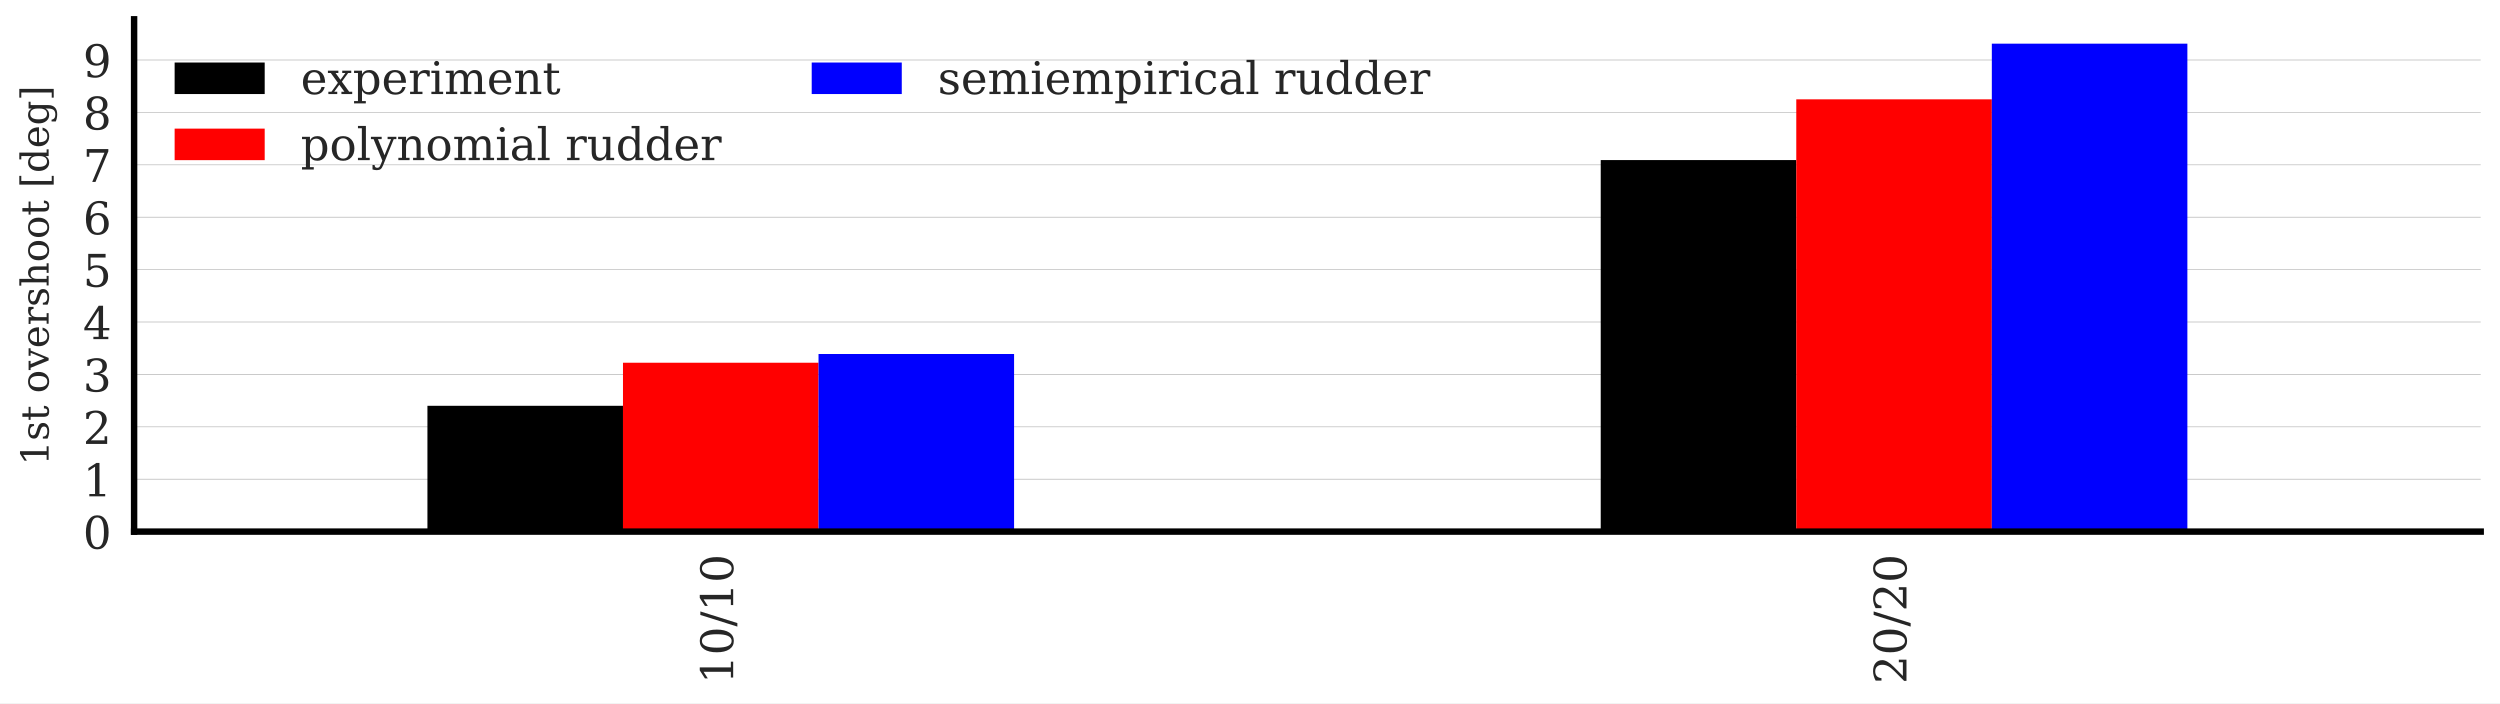
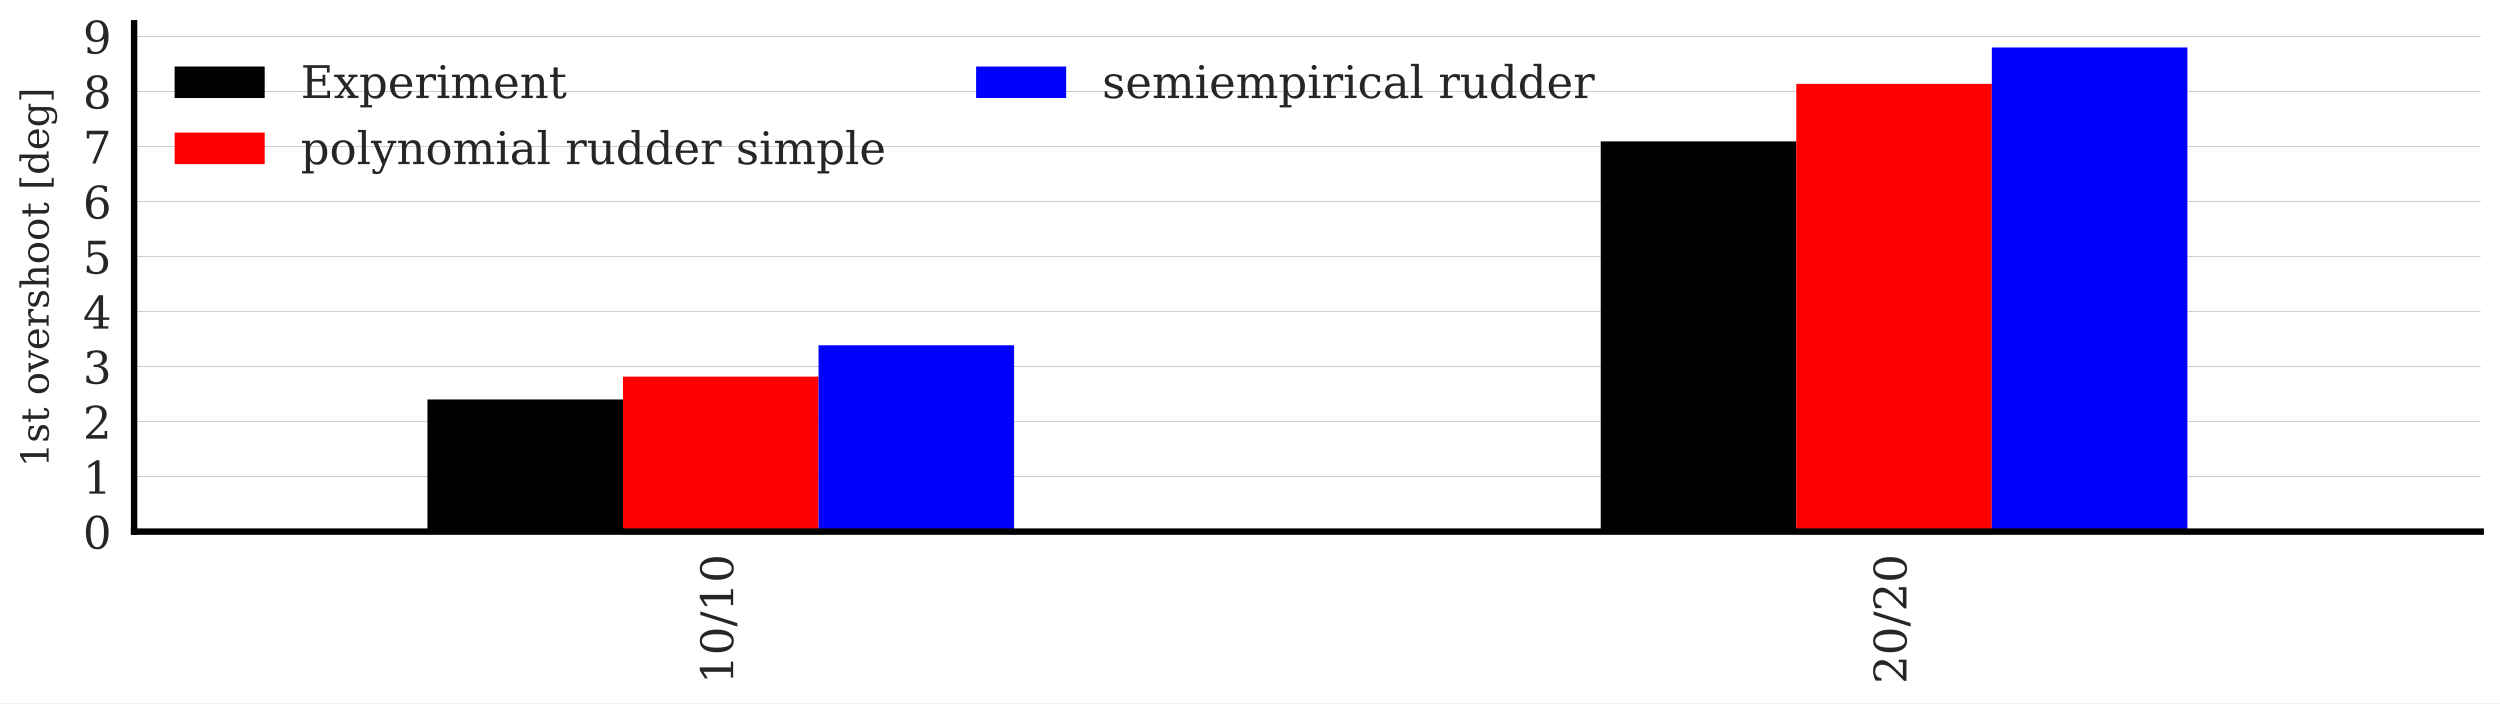
<svg xmlns="http://www.w3.org/2000/svg" xmlns:xlink="http://www.w3.org/1999/xlink" width="388.619pt" height="109.312pt" viewBox="0 0 388.619 109.312" version="1.1">
  <defs>
    <style type="text/css">*{stroke-linejoin: round; stroke-linecap: butt}</style>
  </defs>
  <g id="figure_1">
    <g id="patch_1">
      <path d="M 0 109.312  L 388.619 109.312  L 388.619 0  L 0 0  z " style="fill: #ffffff" />
    </g>
    <g id="axes_1">
      <g id="patch_2">
-         <path d="M 20.846 82.638  L 385.619 82.638  L 385.619 3  L 20.846 3  z " style="fill: #ffffff" />
+         <path d="M 20.846 82.638  L 385.619 82.638  L 385.619 3.62  L 20.846 3.62  z " style="fill: #ffffff" />
      </g>
      <g id="matplotlib.axis_1">
        <g id="xtick_1">
          <g id="line2d_1" />
          <g id="text_1">
            <g style="fill: #262626" transform="translate(113.971 106.3113) rotate(-90) scale(0.07 -0.07)">
              <defs>
                <path id="DejaVuSerif-31" d="M 909 0  L 909 331  L 1722 331  L 1722 4213  L 781 3603  L 781 4013  L 1919 4750  L 2350 4750  L 2350 331  L 3163 331  L 3163 0  L 909 0  z " transform="scale(0.015625)" />
                <path id="DejaVuSerif-30" d="M 2034 219  Q 2513 219 2750 744  Q 2988 1269 2988 2328  Q 2988 3391 2750 3916  Q 2513 4441 2034 4441  Q 1556 4441 1318 3916  Q 1081 3391 1081 2328  Q 1081 1269 1318 744  Q 1556 219 2034 219  z M 2034 -91  Q 1275 -91 848 546  Q 422 1184 422 2328  Q 422 3475 848 4112  Q 1275 4750 2034 4750  Q 2797 4750 3222 4112  Q 3647 3475 3647 2328  Q 3647 1184 3222 546  Q 2797 -91 2034 -91  z " transform="scale(0.015625)" />
                <path id="DejaVuSerif-2f" d="M 1656 4666  L 2156 4666  L 500 -594  L 0 -594  L 1656 4666  z " transform="scale(0.015625)" />
              </defs>
              <use xlink:href="#DejaVuSerif-31" />
              <use xlink:href="#DejaVuSerif-30" x="63.623" />
              <use xlink:href="#DejaVuSerif-2f" x="127.246" />
              <use xlink:href="#DejaVuSerif-31" x="160.938" />
              <use xlink:href="#DejaVuSerif-30" x="224.561" />
            </g>
          </g>
        </g>
        <g id="xtick_2">
          <g id="line2d_2" />
          <g id="text_2">
            <g style="fill: #262626" transform="translate(296.3574 106.3113) rotate(-90) scale(0.07 -0.07)">
              <defs>
                <path id="DejaVuSerif-32" d="M 819 3553  L 469 3553  L 469 4384  Q 803 4563 1142 4656  Q 1481 4750 1806 4750  Q 2534 4750 2956 4397  Q 3378 4044 3378 3438  Q 3378 2753 2422 1800  Q 2347 1728 2309 1691  L 1131 513  L 3078 513  L 3078 1088  L 3444 1088  L 3444 0  L 434 0  L 434 341  L 1850 1753  Q 2319 2222 2519 2614  Q 2719 3006 2719 3438  Q 2719 3909 2473 4175  Q 2228 4441 1797 4441  Q 1350 4441 1106 4219  Q 863 3997 819 3553  z " transform="scale(0.015625)" />
              </defs>
              <use xlink:href="#DejaVuSerif-32" />
              <use xlink:href="#DejaVuSerif-30" x="63.623" />
              <use xlink:href="#DejaVuSerif-2f" x="127.246" />
              <use xlink:href="#DejaVuSerif-32" x="160.938" />
              <use xlink:href="#DejaVuSerif-30" x="224.561" />
            </g>
          </g>
        </g>
      </g>
      <g id="matplotlib.axis_2">
        <g id="ytick_1">
          <g id="line2d_3">
-             <path d="M 20.846 82.638  L 385.619 82.638  " clip-path="url(#p84c0a28faf)" style="fill: none; stroke: #b0b0b0; stroke-width: 0.1; stroke-linecap: round" />
+             <path d="M 20.846 82.638  L 385.619 82.638  " clip-path="url(#p08076e1607)" style="fill: none; stroke: #b0b0b0; stroke-width: 0.1; stroke-linecap: round" />
          </g>
          <g id="line2d_4" />
          <g id="text_3">
            <g style="fill: #262626" transform="translate(12.89243 85.29764) scale(0.07 -0.07)">
              <use xlink:href="#DejaVuSerif-30" />
            </g>
          </g>
        </g>
        <g id="ytick_2">
          <g id="line2d_5">
-             <path d="M 20.846 74.493  L 385.619 74.493  " clip-path="url(#p84c0a28faf)" style="fill: none; stroke: #b0b0b0; stroke-width: 0.1; stroke-linecap: round" />
+             <path d="M 20.846 74.085  L 385.619 74.085  " clip-path="url(#p08076e1607)" style="fill: none; stroke: #b0b0b0; stroke-width: 0.1; stroke-linecap: round" />
          </g>
          <g id="line2d_6" />
          <g id="text_4">
-             <g style="fill: #262626" transform="translate(12.89243 77.15232) scale(0.07 -0.07)">
+             <g style="fill: #262626" transform="translate(12.89243 76.7441) scale(0.07 -0.07)">
              <use xlink:href="#DejaVuSerif-31" />
            </g>
          </g>
        </g>
        <g id="ytick_3">
          <g id="line2d_7">
-             <path d="M 20.846 66.348  L 385.619 66.348  " clip-path="url(#p84c0a28faf)" style="fill: none; stroke: #b0b0b0; stroke-width: 0.1; stroke-linecap: round" />
+             <path d="M 20.846 65.531  L 385.619 65.531  " clip-path="url(#p08076e1607)" style="fill: none; stroke: #b0b0b0; stroke-width: 0.1; stroke-linecap: round" />
          </g>
          <g id="line2d_8" />
          <g id="text_5">
-             <g style="fill: #262626" transform="translate(12.89243 69.007) scale(0.07 -0.07)">
+             <g style="fill: #262626" transform="translate(12.89243 68.19057) scale(0.07 -0.07)">
              <use xlink:href="#DejaVuSerif-32" />
            </g>
          </g>
        </g>
        <g id="ytick_4">
          <g id="line2d_9">
-             <path d="M 20.846 58.202  L 385.619 58.202  " clip-path="url(#p84c0a28faf)" style="fill: none; stroke: #b0b0b0; stroke-width: 0.1; stroke-linecap: round" />
+             <path d="M 20.846 56.978  L 385.619 56.978  " clip-path="url(#p08076e1607)" style="fill: none; stroke: #b0b0b0; stroke-width: 0.1; stroke-linecap: round" />
          </g>
          <g id="line2d_10" />
          <g id="text_6">
-             <g style="fill: #262626" transform="translate(12.89243 60.86168) scale(0.07 -0.07)">
+             <g style="fill: #262626" transform="translate(12.89243 59.63703) scale(0.07 -0.07)">
              <defs>
                <path id="DejaVuSerif-33" d="M 622 4469  Q 988 4606 1323 4678  Q 1659 4750 1953 4750  Q 2638 4750 3022 4454  Q 3406 4159 3406 3634  Q 3406 3213 3140 2930  Q 2875 2647 2388 2547  Q 2963 2466 3280 2130  Q 3597 1794 3597 1259  Q 3597 606 3158 257  Q 2719 -91 1894 -91  Q 1528 -91 1179 -12  Q 831 66 488 225  L 488 1131  L 838 1131  Q 869 681 1141 450  Q 1413 219 1906 219  Q 2384 219 2661 495  Q 2938 772 2938 1253  Q 2938 1803 2653 2086  Q 2369 2369 1819 2369  L 1522 2369  L 1522 2688  L 1678 2688  Q 2225 2688 2498 2914  Q 2772 3141 2772 3597  Q 2772 4006 2547 4223  Q 2322 4441 1900 4441  Q 1478 4441 1245 4241  Q 1013 4041 972 3647  L 622 3647  L 622 4469  z " transform="scale(0.015625)" />
              </defs>
              <use xlink:href="#DejaVuSerif-33" />
            </g>
          </g>
        </g>
        <g id="ytick_5">
          <g id="line2d_11">
-             <path d="M 20.846 50.057  L 385.619 50.057  " clip-path="url(#p84c0a28faf)" style="fill: none; stroke: #b0b0b0; stroke-width: 0.1; stroke-linecap: round" />
+             <path d="M 20.846 48.424  L 385.619 48.424  " clip-path="url(#p08076e1607)" style="fill: none; stroke: #b0b0b0; stroke-width: 0.1; stroke-linecap: round" />
          </g>
          <g id="line2d_12" />
          <g id="text_7">
-             <g style="fill: #262626" transform="translate(12.89243 52.71636) scale(0.07 -0.07)">
+             <g style="fill: #262626" transform="translate(12.89243 51.08349) scale(0.07 -0.07)">
              <defs>
                <path id="DejaVuSerif-34" d="M 2234 1581  L 2234 4063  L 641 1581  L 2234 1581  z M 3609 0  L 1484 0  L 1484 331  L 2234 331  L 2234 1247  L 197 1247  L 197 1588  L 2241 4750  L 2859 4750  L 2859 1581  L 3750 1581  L 3750 1247  L 2859 1247  L 2859 331  L 3609 331  L 3609 0  z " transform="scale(0.015625)" />
              </defs>
              <use xlink:href="#DejaVuSerif-34" />
            </g>
          </g>
        </g>
        <g id="ytick_6">
          <g id="line2d_13">
-             <path d="M 20.846 41.912  L 385.619 41.912  " clip-path="url(#p84c0a28faf)" style="fill: none; stroke: #b0b0b0; stroke-width: 0.1; stroke-linecap: round" />
+             <path d="M 20.846 39.871  L 385.619 39.871  " clip-path="url(#p08076e1607)" style="fill: none; stroke: #b0b0b0; stroke-width: 0.1; stroke-linecap: round" />
          </g>
          <g id="line2d_14" />
          <g id="text_8">
-             <g style="fill: #262626" transform="translate(12.89243 44.57103) scale(0.07 -0.07)">
+             <g style="fill: #262626" transform="translate(12.89243 42.52996) scale(0.07 -0.07)">
              <defs>
                <path id="DejaVuSerif-35" d="M 3219 4666  L 3219 4153  L 1081 4153  L 1081 2816  Q 1244 2928 1461 2984  Q 1678 3041 1947 3041  Q 2703 3041 3140 2622  Q 3578 2203 3578 1478  Q 3578 738 3136 323  Q 2694 -91 1894 -91  Q 1572 -91 1234 -12  Q 897 66 544 225  L 544 1131  L 897 1131  Q 925 688 1179 453  Q 1434 219 1894 219  Q 2388 219 2653 544  Q 2919 869 2919 1478  Q 2919 2084 2655 2407  Q 2391 2731 1894 2731  Q 1613 2731 1398 2631  Q 1184 2531 1019 2322  L 750 2322  L 750 4666  L 3219 4666  z " transform="scale(0.015625)" />
              </defs>
              <use xlink:href="#DejaVuSerif-35" />
            </g>
          </g>
        </g>
        <g id="ytick_7">
          <g id="line2d_15">
-             <path d="M 20.846 33.766  L 385.619 33.766  " clip-path="url(#p84c0a28faf)" style="fill: none; stroke: #b0b0b0; stroke-width: 0.1; stroke-linecap: round" />
+             <path d="M 20.846 31.317  L 385.619 31.317  " clip-path="url(#p08076e1607)" style="fill: none; stroke: #b0b0b0; stroke-width: 0.1; stroke-linecap: round" />
          </g>
          <g id="line2d_16" />
          <g id="text_9">
-             <g style="fill: #262626" transform="translate(12.89243 36.42571) scale(0.07 -0.07)">
+             <g style="fill: #262626" transform="translate(12.89243 33.97642) scale(0.07 -0.07)">
              <defs>
                <path id="DejaVuSerif-36" d="M 2094 219  Q 2534 219 2771 542  Q 3009 866 3009 1472  Q 3009 2078 2771 2401  Q 2534 2725 2094 2725  Q 1647 2725 1412 2412  Q 1178 2100 1178 1509  Q 1178 888 1415 553  Q 1653 219 2094 219  z M 1075 2569  Q 1288 2803 1556 2918  Q 1825 3034 2163 3034  Q 2859 3034 3264 2615  Q 3669 2197 3669 1472  Q 3669 763 3233 336  Q 2797 -91 2069 -91  Q 1278 -91 853 498  Q 428 1088 428 2181  Q 428 3406 931 4078  Q 1434 4750 2350 4750  Q 2597 4750 2869 4703  Q 3141 4656 3425 4563  L 3425 3794  L 3072 3794  Q 3034 4109 2831 4275  Q 2628 4441 2284 4441  Q 1678 4441 1381 3981  Q 1084 3522 1075 2569  z " transform="scale(0.015625)" />
              </defs>
              <use xlink:href="#DejaVuSerif-36" />
            </g>
          </g>
        </g>
        <g id="ytick_8">
          <g id="line2d_17">
-             <path d="M 20.846 25.621  L 385.619 25.621  " clip-path="url(#p84c0a28faf)" style="fill: none; stroke: #b0b0b0; stroke-width: 0.1; stroke-linecap: round" />
+             <path d="M 20.846 22.763  L 385.619 22.763  " clip-path="url(#p08076e1607)" style="fill: none; stroke: #b0b0b0; stroke-width: 0.1; stroke-linecap: round" />
          </g>
          <g id="line2d_18" />
          <g id="text_10">
-             <g style="fill: #262626" transform="translate(12.89243 28.28039) scale(0.07 -0.07)">
+             <g style="fill: #262626" transform="translate(12.89243 25.42288) scale(0.07 -0.07)">
              <defs>
                <path id="DejaVuSerif-37" d="M 3609 4347  L 1784 0  L 1319 0  L 3059 4153  L 903 4153  L 903 3578  L 538 3578  L 538 4666  L 3609 4666  L 3609 4347  z " transform="scale(0.015625)" />
              </defs>
              <use xlink:href="#DejaVuSerif-37" />
            </g>
          </g>
        </g>
        <g id="ytick_9">
          <g id="line2d_19">
-             <path d="M 20.846 17.476  L 385.619 17.476  " clip-path="url(#p84c0a28faf)" style="fill: none; stroke: #b0b0b0; stroke-width: 0.1; stroke-linecap: round" />
+             <path d="M 20.846 14.21  L 385.619 14.21  " clip-path="url(#p08076e1607)" style="fill: none; stroke: #b0b0b0; stroke-width: 0.1; stroke-linecap: round" />
          </g>
          <g id="line2d_20" />
          <g id="text_11">
-             <g style="fill: #262626" transform="translate(12.89243 20.13507) scale(0.07 -0.07)">
+             <g style="fill: #262626" transform="translate(12.89243 16.86935) scale(0.07 -0.07)">
              <defs>
                <path id="DejaVuSerif-38" d="M 2981 1275  Q 2981 1775 2732 2051  Q 2484 2328 2034 2328  Q 1584 2328 1336 2051  Q 1088 1775 1088 1275  Q 1088 772 1336 495  Q 1584 219 2034 219  Q 2484 219 2732 495  Q 2981 772 2981 1275  z M 2853 3541  Q 2853 3966 2637 4203  Q 2422 4441 2034 4441  Q 1650 4441 1433 4203  Q 1216 3966 1216 3541  Q 1216 3113 1433 2875  Q 1650 2638 2034 2638  Q 2422 2638 2637 2875  Q 2853 3113 2853 3541  z M 2516 2484  Q 3047 2413 3344 2092  Q 3641 1772 3641 1275  Q 3641 619 3225 264  Q 2809 -91 2034 -91  Q 1263 -91 845 264  Q 428 619 428 1275  Q 428 1772 725 2092  Q 1022 2413 1556 2484  Q 1084 2569 832 2842  Q 581 3116 581 3541  Q 581 4103 968 4426  Q 1356 4750 2034 4750  Q 2713 4750 3100 4426  Q 3488 4103 3488 3541  Q 3488 3116 3236 2842  Q 2984 2569 2516 2484  z " transform="scale(0.015625)" />
              </defs>
              <use xlink:href="#DejaVuSerif-38" />
            </g>
          </g>
        </g>
        <g id="ytick_10">
          <g id="line2d_21">
-             <path d="M 20.846 9.33  L 385.619 9.33  " clip-path="url(#p84c0a28faf)" style="fill: none; stroke: #b0b0b0; stroke-width: 0.1; stroke-linecap: round" />
+             <path d="M 20.846 5.656  L 385.619 5.656  " clip-path="url(#p08076e1607)" style="fill: none; stroke: #b0b0b0; stroke-width: 0.1; stroke-linecap: round" />
          </g>
          <g id="line2d_22" />
          <g id="text_12">
-             <g style="fill: #262626" transform="translate(12.89243 11.98975) scale(0.07 -0.07)">
+             <g style="fill: #262626" transform="translate(12.89243 8.315811) scale(0.07 -0.07)">
              <defs>
                <path id="DejaVuSerif-39" d="M 2994 2091  Q 2784 1856 2512 1740  Q 2241 1625 1900 1625  Q 1206 1625 804 2044  Q 403 2463 403 3188  Q 403 3897 839 4323  Q 1275 4750 2003 4750  Q 2794 4750 3217 4161  Q 3641 3572 3641 2478  Q 3641 1253 3137 581  Q 2634 -91 1722 -91  Q 1475 -91 1203 -44  Q 931 3 647 97  L 647 872  L 997 872  Q 1038 556 1241 387  Q 1444 219 1784 219  Q 2391 219 2687 676  Q 2984 1134 2994 2091  z M 1978 4441  Q 1534 4441 1298 4117  Q 1063 3794 1063 3188  Q 1063 2581 1298 2256  Q 1534 1931 1978 1931  Q 2422 1931 2658 2245  Q 2894 2559 2894 3150  Q 2894 3772 2656 4106  Q 2419 4441 1978 4441  z " transform="scale(0.015625)" />
              </defs>
              <use xlink:href="#DejaVuSerif-39" />
            </g>
          </g>
        </g>
        <g id="text_13">
-           <g style="fill: #262626" transform="translate(7.559302 72.33734) rotate(-90) scale(0.06 -0.06)">
+           <g style="fill: #262626" transform="translate(7.559302 72.64734) rotate(-90) scale(0.06 -0.06)">
            <defs>
              <path id="DejaVuSerif-73" d="M 359 184  L 359 959  L 691 959  Q 703 588 923 403  Q 1144 219 1575 219  Q 1963 219 2166 364  Q 2369 509 2369 788  Q 2369 1006 2220 1140  Q 2072 1275 1594 1428  L 1178 1569  Q 750 1706 558 1912  Q 366 2119 366 2438  Q 366 2894 700 3153  Q 1034 3413 1625 3413  Q 1888 3413 2178 3344  Q 2469 3275 2778 3144  L 2778 2419  L 2447 2419  Q 2434 2741 2221 2922  Q 2009 3103 1644 3103  Q 1281 3103 1095 2975  Q 909 2847 909 2591  Q 909 2381 1050 2254  Q 1191 2128 1613 1997  L 2069 1856  Q 2541 1709 2748 1489  Q 2956 1269 2956 922  Q 2956 450 2595 179  Q 2234 -91 1600 -91  Q 1278 -91 972 -22  Q 666 47 359 184  z " transform="scale(0.015625)" />
              <path id="DejaVuSerif-74" d="M 691 2988  L 184 2988  L 184 3322  L 691 3322  L 691 4353  L 1269 4353  L 1269 3322  L 2350 3322  L 2350 2988  L 1269 2988  L 1269 878  Q 1269 456 1350 337  Q 1431 219 1650 219  Q 1875 219 1978 351  Q 2081 484 2088 781  L 2522 781  Q 2497 328 2275 118  Q 2053 -91 1600 -91  Q 1103 -91 897 129  Q 691 350 691 878  L 691 2988  z " transform="scale(0.015625)" />
              <path id="DejaVuSerif-20" transform="scale(0.015625)" />
              <path id="DejaVuSerif-6f" d="M 1925 219  Q 2388 219 2623 584  Q 2859 950 2859 1663  Q 2859 2375 2623 2739  Q 2388 3103 1925 3103  Q 1463 3103 1227 2739  Q 991 2375 991 1663  Q 991 950 1228 584  Q 1466 219 1925 219  z M 1925 -91  Q 1200 -91 759 389  Q 319 869 319 1663  Q 319 2456 758 2934  Q 1197 3413 1925 3413  Q 2653 3413 3092 2934  Q 3531 2456 3531 1663  Q 3531 869 3092 389  Q 2653 -91 1925 -91  z " transform="scale(0.015625)" />
              <path id="DejaVuSerif-76" d="M 1581 0  L 359 2988  L -19 2988  L -19 3322  L 1509 3322  L 1509 2988  L 978 2988  L 1913 703  L 2847 2988  L 2350 2988  L 2350 3322  L 3597 3322  L 3597 2988  L 3225 2988  L 2003 0  L 1581 0  z " transform="scale(0.015625)" />
              <path id="DejaVuSerif-65" d="M 3469 1600  L 991 1600  L 991 1575  Q 991 903 1244 561  Q 1497 219 1991 219  Q 2369 219 2611 417  Q 2853 616 2950 1006  L 3413 1006  Q 3275 459 2904 184  Q 2534 -91 1931 -91  Q 1203 -91 761 389  Q 319 869 319 1663  Q 319 2450 753 2931  Q 1188 3413 1894 3413  Q 2647 3413 3050 2948  Q 3453 2484 3469 1600  z M 2791 1931  Q 2772 2513 2545 2808  Q 2319 3103 1894 3103  Q 1497 3103 1269 2806  Q 1041 2509 991 1931  L 2791 1931  z " transform="scale(0.015625)" />
              <path id="DejaVuSerif-72" d="M 3059 3328  L 3059 2497  L 2728 2497  Q 2713 2744 2591 2866  Q 2469 2988 2234 2988  Q 1809 2988 1582 2694  Q 1356 2400 1356 1850  L 1356 331  L 2022 331  L 2022 0  L 263 0  L 263 331  L 781 331  L 781 2994  L 231 2994  L 231 3322  L 1356 3322  L 1356 2731  Q 1525 3078 1790 3245  Q 2056 3413 2438 3413  Q 2578 3413 2733 3391  Q 2888 3369 3059 3328  z " transform="scale(0.015625)" />
              <path id="DejaVuSerif-68" d="M 263 0  L 263 331  L 781 331  L 781 4531  L 231 4531  L 231 4863  L 1356 4863  L 1356 2731  Q 1516 3069 1770 3241  Q 2025 3413 2363 3413  Q 2913 3413 3172 3097  Q 3431 2781 3431 2113  L 3431 331  L 3944 331  L 3944 0  L 2356 0  L 2356 331  L 2853 331  L 2853 1931  Q 2853 2541 2704 2764  Q 2556 2988 2175 2988  Q 1775 2988 1565 2697  Q 1356 2406 1356 1850  L 1356 331  L 1856 331  L 1856 0  L 263 0  z " transform="scale(0.015625)" />
              <path id="DejaVuSerif-5b" d="M 550 4863  L 2003 4863  L 2003 4531  L 1147 4531  L 1147 -513  L 2003 -513  L 2003 -844  L 550 -844  L 550 4863  z " transform="scale(0.015625)" />
              <path id="DejaVuSerif-64" d="M 3359 331  L 3909 331  L 3909 0  L 2784 0  L 2784 519  Q 2616 206 2355 57  Q 2094 -91 1709 -91  Q 1097 -91 708 395  Q 319 881 319 1663  Q 319 2444 706 2928  Q 1094 3413 1709 3413  Q 2094 3413 2355 3264  Q 2616 3116 2784 2803  L 2784 4531  L 2241 4531  L 2241 4863  L 3359 4863  L 3359 331  z M 2784 1497  L 2784 1825  Q 2784 2422 2554 2737  Q 2325 3053 1888 3053  Q 1444 3053 1217 2703  Q 991 2353 991 1663  Q 991 975 1217 622  Q 1444 269 1888 269  Q 2325 269 2554 583  Q 2784 897 2784 1497  z " transform="scale(0.015625)" />
              <path id="DejaVuSerif-67" d="M 3359 2988  L 3359 72  Q 3359 -644 2965 -1033  Q 2572 -1422 1844 -1422  Q 1516 -1422 1216 -1362  Q 916 -1303 641 -1184  L 641 -488  L 941 -488  Q 997 -813 1206 -963  Q 1416 -1113 1806 -1113  Q 2313 -1113 2548 -827  Q 2784 -541 2784 72  L 2784 519  Q 2616 206 2355 57  Q 2094 -91 1709 -91  Q 1097 -91 708 395  Q 319 881 319 1663  Q 319 2444 706 2928  Q 1094 3413 1709 3413  Q 2094 3413 2355 3264  Q 2616 3116 2784 2803  L 2784 3322  L 3909 3322  L 3909 2988  L 3359 2988  z M 2784 1825  Q 2784 2422 2554 2737  Q 2325 3053 1888 3053  Q 1444 3053 1217 2703  Q 991 2353 991 1663  Q 991 975 1217 622  Q 1444 269 1888 269  Q 2325 269 2554 583  Q 2784 897 2784 1497  L 2784 1825  z " transform="scale(0.015625)" />
              <path id="DejaVuSerif-5d" d="M 1947 4863  L 1947 -844  L 494 -844  L 494 -513  L 1350 -513  L 1350 4531  L 494 4531  L 494 4863  L 1947 4863  z " transform="scale(0.015625)" />
            </defs>
            <use xlink:href="#DejaVuSerif-31" />
            <use xlink:href="#DejaVuSerif-73" x="63.623" />
            <use xlink:href="#DejaVuSerif-74" x="114.941" />
            <use xlink:href="#DejaVuSerif-20" x="155.127" />
            <use xlink:href="#DejaVuSerif-6f" x="186.914" />
            <use xlink:href="#DejaVuSerif-76" x="247.119" />
            <use xlink:href="#DejaVuSerif-65" x="303.613" />
            <use xlink:href="#DejaVuSerif-72" x="362.793" />
            <use xlink:href="#DejaVuSerif-73" x="410.596" />
            <use xlink:href="#DejaVuSerif-68" x="461.914" />
            <use xlink:href="#DejaVuSerif-6f" x="526.318" />
            <use xlink:href="#DejaVuSerif-6f" x="586.523" />
            <use xlink:href="#DejaVuSerif-74" x="646.729" />
            <use xlink:href="#DejaVuSerif-20" x="686.914" />
            <use xlink:href="#DejaVuSerif-5b" x="718.701" />
            <use xlink:href="#DejaVuSerif-64" x="757.715" />
            <use xlink:href="#DejaVuSerif-65" x="821.729" />
            <use xlink:href="#DejaVuSerif-67" x="880.908" />
            <use xlink:href="#DejaVuSerif-5d" x="944.922" />
          </g>
        </g>
      </g>
      <g id="patch_3">
-         <path d="M 66.443 82.638  L 96.841 82.638  L 96.841 63.076  L 66.443 63.076  z " clip-path="url(#p84c0a28faf)" />
+         <path d="M 66.443 82.638  L 96.841 82.638  L 96.841 62.096  L 66.443 62.096  z " clip-path="url(#p08076e1607)" />
      </g>
      <g id="patch_4">
-         <path d="M 248.829 82.638  L 279.227 82.638  L 279.227 24.878  L 248.829 24.878  z " clip-path="url(#p84c0a28faf)" />
+         <path d="M 248.829 82.638  L 279.227 82.638  L 279.227 21.983  L 248.829 21.983  z " clip-path="url(#p08076e1607)" />
      </g>
      <g id="patch_5">
-         <path d="M 96.841 82.638  L 127.238 82.638  L 127.238 56.388  L 96.841 56.388  z " clip-path="url(#p84c0a28faf)" style="fill: #ff0000" />
+         <path d="M 96.841 82.638  L 127.238 82.638  L 127.238 58.538  L 96.841 58.538  z " clip-path="url(#p08076e1607)" style="fill: #ff0000" />
      </g>
      <g id="patch_6">
-         <path d="M 279.227 82.638  L 309.625 82.638  L 309.625 15.444  L 279.227 15.444  z " clip-path="url(#p84c0a28faf)" style="fill: #ff0000" />
+         <path d="M 279.227 82.638  L 309.625 82.638  L 309.625 13.04  L 279.227 13.04  z " clip-path="url(#p08076e1607)" style="fill: #ff0000" />
      </g>
      <g id="patch_7">
-         <path d="M 127.238 82.638  L 157.636 82.638  L 157.636 55.024  L 127.238 55.024  z " clip-path="url(#p84c0a28faf)" style="fill: #0000ff" />
+         <path d="M 127.238 82.638  L 157.636 82.638  L 157.636 53.666  L 127.238 53.666  z " clip-path="url(#p08076e1607)" style="fill: #0000ff" />
      </g>
      <g id="patch_8">
-         <path d="M 309.625 82.638  L 340.022 82.638  L 340.022 6.793  L 309.625 6.793  z " clip-path="url(#p84c0a28faf)" style="fill: #0000ff" />
+         <path d="M 309.625 82.638  L 340.022 82.638  L 340.022 7.383  L 309.625 7.383  z " clip-path="url(#p08076e1607)" style="fill: #0000ff" />
      </g>
      <g id="patch_9">
-         <path d="M 20.846 82.638  L 20.846 3  " style="fill: none; stroke: #000000; stroke-linejoin: miter; stroke-linecap: square" />
+         <path d="M 20.846 82.638  L 20.846 3.62  " style="fill: none; stroke: #000000; stroke-linejoin: miter; stroke-linecap: square" />
      </g>
      <g id="patch_10">
        <path d="M 20.846 82.638  L 385.619 82.638  " style="fill: none; stroke: #000000; stroke-linejoin: miter; stroke-linecap: square" />
      </g>
      <g id="legend_1">
        <g id="patch_11">
-           <path d="M 27.146 14.619  L 41.146 14.619  L 41.146 9.719  L 27.146 9.719  z " />
+           <path d="M 27.146 15.239  L 41.146 15.239  L 41.146 10.339  L 27.146 10.339  z " />
        </g>
        <g id="text_14">
-           <g style="fill: #262626" transform="translate(46.74618 14.61915) scale(0.07 -0.07)">
+           <g style="fill: #262626" transform="translate(46.74618 15.23916) scale(0.07 -0.07)">
            <defs>
+               <path id="DejaVuSerif-45" d="M 353 0  L 353 331  L 947 331  L 947 4331  L 353 4331  L 353 4666  L 4109 4666  L 4109 3628  L 3725 3628  L 3725 4281  L 1581 4281  L 1581 2719  L 3109 2719  L 3109 3303  L 3494 3303  L 3494 1753  L 3109 1753  L 3109 2338  L 1581 2338  L 1581 384  L 3775 384  L 3775 1038  L 4159 1038  L 4159 0  L 353 0  z " transform="scale(0.015625)" />
              <path id="DejaVuSerif-78" d="M 1863 2028  L 2559 2988  L 2113 2988  L 2113 3322  L 3391 3322  L 3391 2988  L 2950 2988  L 2059 1759  L 3097 331  L 3531 331  L 3531 0  L 1997 0  L 1997 331  L 2419 331  L 1697 1325  L 972 331  L 1403 331  L 1403 0  L 141 0  L 141 331  L 581 331  L 1497 1594  L 488 2988  L 78 2988  L 78 3322  L 1563 3322  L 1563 2988  L 1166 2988  L 1863 2028  z " transform="scale(0.015625)" />
              <path id="DejaVuSerif-70" d="M 1313 1825  L 1313 1497  Q 1313 897 1542 583  Q 1772 269 2209 269  Q 2650 269 2876 622  Q 3103 975 3103 1663  Q 3103 2353 2876 2703  Q 2650 3053 2209 3053  Q 1772 3053 1542 2737  Q 1313 2422 1313 1825  z M 738 2988  L 184 2988  L 184 3322  L 1313 3322  L 1313 2803  Q 1481 3116 1742 3264  Q 2003 3413 2388 3413  Q 3000 3413 3387 2928  Q 3775 2444 3775 1663  Q 3775 881 3387 395  Q 3000 -91 2388 -91  Q 2003 -91 1742 57  Q 1481 206 1313 519  L 1313 -997  L 1856 -997  L 1856 -1331  L 184 -1331  L 184 -997  L 738 -997  L 738 2988  z " transform="scale(0.015625)" />
              <path id="DejaVuSerif-69" d="M 622 4353  Q 622 4497 726 4603  Q 831 4709 978 4709  Q 1122 4709 1226 4603  Q 1331 4497 1331 4353  Q 1331 4206 1228 4103  Q 1125 4000 978 4000  Q 831 4000 726 4103  Q 622 4206 622 4353  z M 1356 331  L 1900 331  L 1900 0  L 231 0  L 231 331  L 781 331  L 781 2988  L 231 2988  L 231 3322  L 1356 3322  L 1356 331  z " transform="scale(0.015625)" />
              <path id="DejaVuSerif-6d" d="M 3316 2675  Q 3481 3041 3739 3227  Q 3997 3413 4341 3413  Q 4863 3413 5119 3089  Q 5375 2766 5375 2113  L 5375 331  L 5894 331  L 5894 0  L 4300 0  L 4300 331  L 4800 331  L 4800 2047  Q 4800 2556 4650 2772  Q 4500 2988 4153 2988  Q 3769 2988 3567 2697  Q 3366 2406 3366 1850  L 3366 331  L 3866 331  L 3866 0  L 2291 0  L 2291 331  L 2791 331  L 2791 2069  Q 2791 2566 2641 2777  Q 2491 2988 2144 2988  Q 1759 2988 1557 2697  Q 1356 2406 1356 1850  L 1356 331  L 1856 331  L 1856 0  L 263 0  L 263 331  L 781 331  L 781 2994  L 231 2994  L 231 3322  L 1356 3322  L 1356 2731  Q 1516 3063 1762 3238  Q 2009 3413 2322 3413  Q 2709 3413 2968 3220  Q 3228 3028 3316 2675  z " transform="scale(0.015625)" />
              <path id="DejaVuSerif-6e" d="M 263 0  L 263 331  L 781 331  L 781 2988  L 231 2988  L 231 3322  L 1356 3322  L 1356 2731  Q 1516 3069 1770 3241  Q 2025 3413 2363 3413  Q 2913 3413 3172 3097  Q 3431 2781 3431 2113  L 3431 331  L 3944 331  L 3944 0  L 2356 0  L 2356 331  L 2853 331  L 2853 1931  Q 2853 2541 2703 2767  Q 2553 2994 2175 2994  Q 1775 2994 1565 2701  Q 1356 2409 1356 1850  L 1356 331  L 1856 331  L 1856 0  L 263 0  z " transform="scale(0.015625)" />
            </defs>
-             <use xlink:href="#DejaVuSerif-65" />
-             <use xlink:href="#DejaVuSerif-78" x="59.18" />
-             <use xlink:href="#DejaVuSerif-70" x="115.576" />
-             <use xlink:href="#DejaVuSerif-65" x="179.59" />
-             <use xlink:href="#DejaVuSerif-72" x="238.77" />
-             <use xlink:href="#DejaVuSerif-69" x="286.572" />
-             <use xlink:href="#DejaVuSerif-6d" x="318.555" />
-             <use xlink:href="#DejaVuSerif-65" x="413.379" />
-             <use xlink:href="#DejaVuSerif-6e" x="472.559" />
-             <use xlink:href="#DejaVuSerif-74" x="536.963" />
+             <use xlink:href="#DejaVuSerif-45" />
+             <use xlink:href="#DejaVuSerif-78" x="72.998" />
+             <use xlink:href="#DejaVuSerif-70" x="129.395" />
+             <use xlink:href="#DejaVuSerif-65" x="193.408" />
+             <use xlink:href="#DejaVuSerif-72" x="252.588" />
+             <use xlink:href="#DejaVuSerif-69" x="300.391" />
+             <use xlink:href="#DejaVuSerif-6d" x="332.373" />
+             <use xlink:href="#DejaVuSerif-65" x="427.197" />
+             <use xlink:href="#DejaVuSerif-6e" x="486.377" />
+             <use xlink:href="#DejaVuSerif-74" x="550.781" />
          </g>
        </g>
        <g id="patch_12">
-           <path d="M 27.146 24.894  L 41.146 24.894  L 41.146 19.994  L 27.146 19.994  z " style="fill: #ff0000" />
+           <path d="M 27.146 25.514  L 41.146 25.514  L 41.146 20.614  L 27.146 20.614  z " style="fill: #ff0000" />
        </g>
        <g id="text_15">
-           <g style="fill: #262626" transform="translate(46.74618 24.89383) scale(0.07 -0.07)">
+           <g style="fill: #262626" transform="translate(46.74618 25.51384) scale(0.07 -0.07)">
            <defs>
              <path id="DejaVuSerif-6c" d="M 1313 331  L 1856 331  L 1856 0  L 184 0  L 184 331  L 738 331  L 738 4531  L 184 4531  L 184 4863  L 1313 4863  L 1313 331  z " transform="scale(0.015625)" />
              <path id="DejaVuSerif-79" d="M 1381 -609  L 1600 -56  L 359 2988  L -19 2988  L -19 3322  L 1509 3322  L 1509 2988  L 978 2988  L 1913 703  L 2847 2988  L 2350 2988  L 2350 3322  L 3597 3322  L 3597 2988  L 3225 2988  L 1703 -750  Q 1547 -1138 1356 -1280  Q 1166 -1422 819 -1422  Q 672 -1422 517 -1397  Q 363 -1372 206 -1325  L 206 -691  L 500 -691  Q 519 -903 608 -995  Q 697 -1088 884 -1088  Q 1056 -1088 1161 -992  Q 1266 -897 1381 -609  z " transform="scale(0.015625)" />
              <path id="DejaVuSerif-61" d="M 2547 1044  L 2547 1747  L 1806 1747  Q 1378 1747 1168 1562  Q 959 1378 959 997  Q 959 650 1171 447  Q 1384 244 1747 244  Q 2106 244 2326 466  Q 2547 688 2547 1044  z M 3122 2075  L 3122 331  L 3634 331  L 3634 0  L 2547 0  L 2547 359  Q 2356 128 2106 18  Q 1856 -91 1522 -91  Q 969 -91 644 203  Q 319 497 319 997  Q 319 1513 691 1797  Q 1063 2081 1741 2081  L 2547 2081  L 2547 2309  Q 2547 2688 2317 2895  Q 2088 3103 1672 3103  Q 1328 3103 1125 2947  Q 922 2791 872 2484  L 575 2484  L 575 3156  Q 875 3284 1158 3348  Q 1441 3413 1709 3413  Q 2400 3413 2761 3070  Q 3122 2728 3122 2075  z " transform="scale(0.015625)" />
              <path id="DejaVuSerif-75" d="M 2266 3322  L 3341 3322  L 3341 331  L 3884 331  L 3884 0  L 2766 0  L 2766 588  Q 2606 256 2353 82  Q 2100 -91 1766 -91  Q 1213 -91 952 223  Q 691 538 691 1209  L 691 2988  L 172 2988  L 172 3322  L 1269 3322  L 1269 1388  Q 1269 781 1417 556  Q 1566 331 1947 331  Q 2347 331 2556 625  Q 2766 919 2766 1478  L 2766 2988  L 2266 2988  L 2266 3322  z " transform="scale(0.015625)" />
            </defs>
            <use xlink:href="#DejaVuSerif-70" />
            <use xlink:href="#DejaVuSerif-6f" x="64.014" />
            <use xlink:href="#DejaVuSerif-6c" x="124.219" />
            <use xlink:href="#DejaVuSerif-79" x="156.201" />
            <use xlink:href="#DejaVuSerif-6e" x="212.695" />
            <use xlink:href="#DejaVuSerif-6f" x="277.1" />
            <use xlink:href="#DejaVuSerif-6d" x="337.305" />
            <use xlink:href="#DejaVuSerif-69" x="432.129" />
            <use xlink:href="#DejaVuSerif-61" x="464.111" />
            <use xlink:href="#DejaVuSerif-6c" x="523.73" />
            <use xlink:href="#DejaVuSerif-20" x="555.713" />
            <use xlink:href="#DejaVuSerif-72" x="587.5" />
            <use xlink:href="#DejaVuSerif-75" x="635.303" />
            <use xlink:href="#DejaVuSerif-64" x="699.707" />
            <use xlink:href="#DejaVuSerif-64" x="763.721" />
            <use xlink:href="#DejaVuSerif-65" x="827.734" />
            <use xlink:href="#DejaVuSerif-72" x="886.914" />
+             <use xlink:href="#DejaVuSerif-20" x="934.717" />
+             <use xlink:href="#DejaVuSerif-73" x="966.504" />
+             <use xlink:href="#DejaVuSerif-69" x="1017.822" />
+             <use xlink:href="#DejaVuSerif-6d" x="1049.805" />
+             <use xlink:href="#DejaVuSerif-70" x="1144.629" />
+             <use xlink:href="#DejaVuSerif-6c" x="1208.643" />
+             <use xlink:href="#DejaVuSerif-65" x="1240.625" />
          </g>
        </g>
        <g id="patch_13">
-           <path d="M 126.178 14.619  L 140.178 14.619  L 140.178 9.719  L 126.178 9.719  z " style="fill: #0000ff" />
+           <path d="M 151.734 15.239  L 165.734 15.239  L 165.734 10.339  L 151.734 10.339  z " style="fill: #0000ff" />
        </g>
        <g id="text_16">
-           <g style="fill: #262626" transform="translate(145.7776 14.61915) scale(0.07 -0.07)">
+           <g style="fill: #262626" transform="translate(171.3341 15.23916) scale(0.07 -0.07)">
            <defs>
              <path id="DejaVuSerif-63" d="M 3291 997  Q 3169 466 2822 187  Q 2475 -91 1925 -91  Q 1200 -91 759 389  Q 319 869 319 1663  Q 319 2459 759 2936  Q 1200 3413 1925 3413  Q 2241 3413 2553 3339  Q 2866 3266 3181 3116  L 3181 2266  L 2847 2266  Q 2781 2703 2561 2903  Q 2341 3103 1931 3103  Q 1466 3103 1228 2742  Q 991 2381 991 1663  Q 991 944 1227 581  Q 1463 219 1931 219  Q 2303 219 2525 412  Q 2747 606 2828 997  L 3291 997  z " transform="scale(0.015625)" />
            </defs>
            <use xlink:href="#DejaVuSerif-73" />
            <use xlink:href="#DejaVuSerif-65" x="51.318" />
            <use xlink:href="#DejaVuSerif-6d" x="110.498" />
            <use xlink:href="#DejaVuSerif-69" x="205.322" />
            <use xlink:href="#DejaVuSerif-65" x="237.305" />
            <use xlink:href="#DejaVuSerif-6d" x="296.484" />
            <use xlink:href="#DejaVuSerif-70" x="391.309" />
            <use xlink:href="#DejaVuSerif-69" x="455.322" />
            <use xlink:href="#DejaVuSerif-72" x="487.305" />
            <use xlink:href="#DejaVuSerif-69" x="535.107" />
            <use xlink:href="#DejaVuSerif-63" x="567.09" />
            <use xlink:href="#DejaVuSerif-61" x="623.096" />
            <use xlink:href="#DejaVuSerif-6c" x="682.715" />
            <use xlink:href="#DejaVuSerif-20" x="714.697" />
            <use xlink:href="#DejaVuSerif-72" x="746.484" />
            <use xlink:href="#DejaVuSerif-75" x="794.287" />
            <use xlink:href="#DejaVuSerif-64" x="858.691" />
            <use xlink:href="#DejaVuSerif-64" x="922.705" />
            <use xlink:href="#DejaVuSerif-65" x="986.719" />
            <use xlink:href="#DejaVuSerif-72" x="1045.898" />
          </g>
        </g>
      </g>
    </g>
  </g>
  <defs>
-     <clipPath id="p84c0a28faf">
-       <rect x="20.846" y="3" width="364.773" height="79.638" />
+     <clipPath id="p08076e1607">
+       <rect x="20.846" y="3.62" width="364.773" height="79.018" />
    </clipPath>
  </defs>
</svg>
